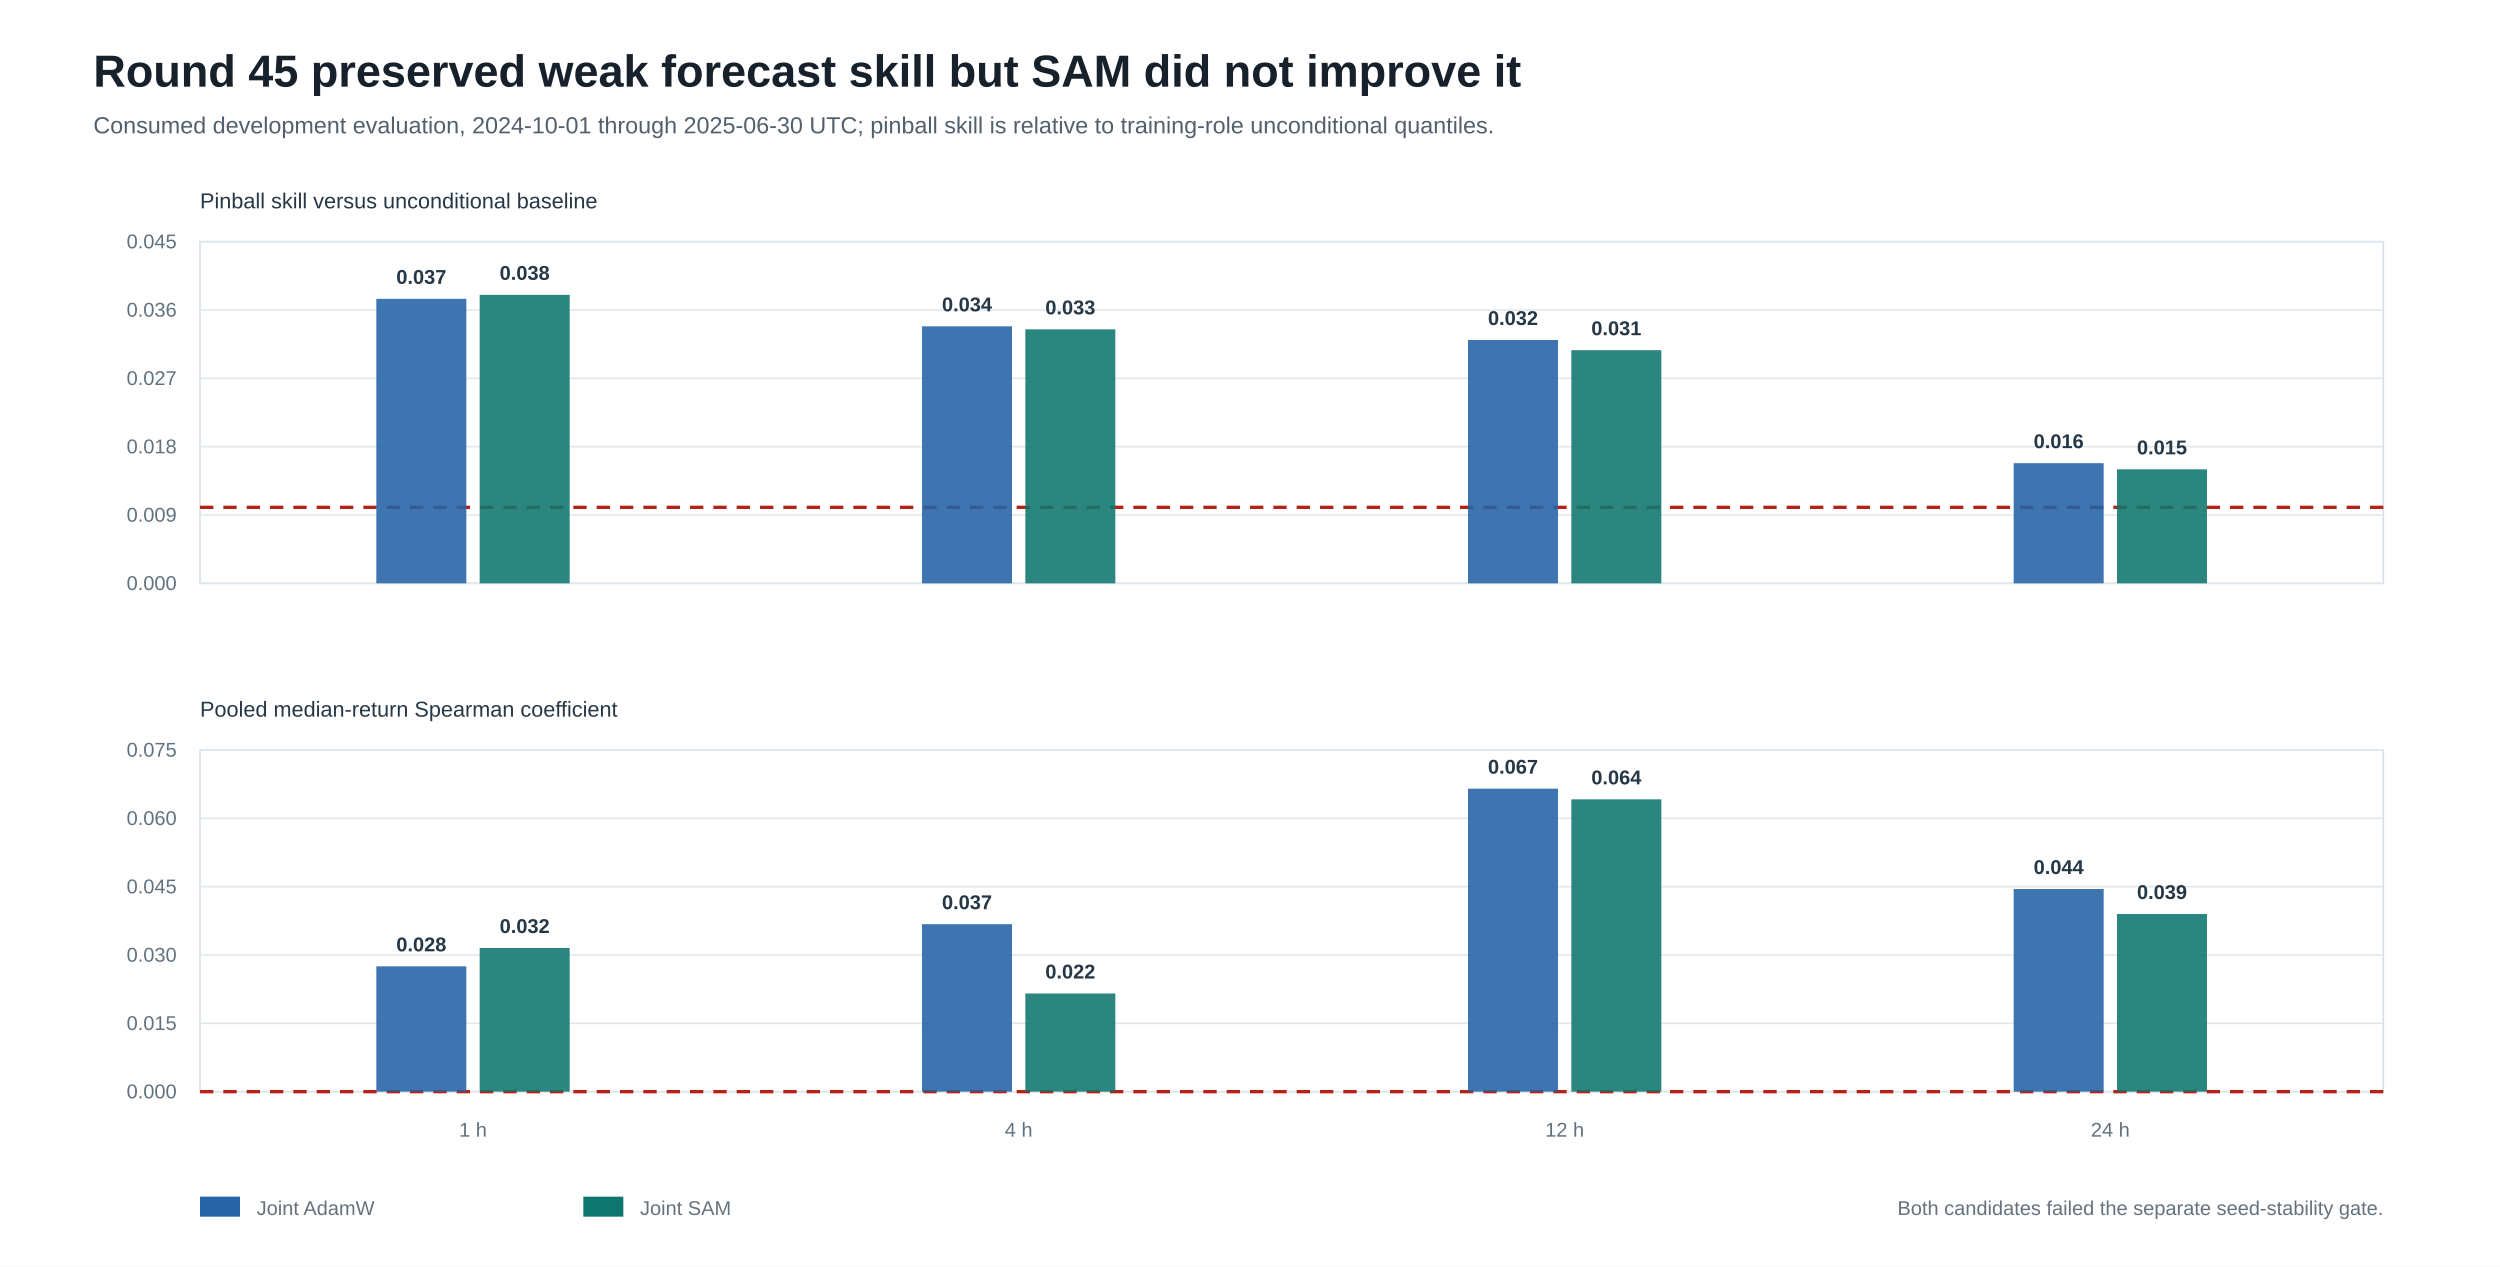
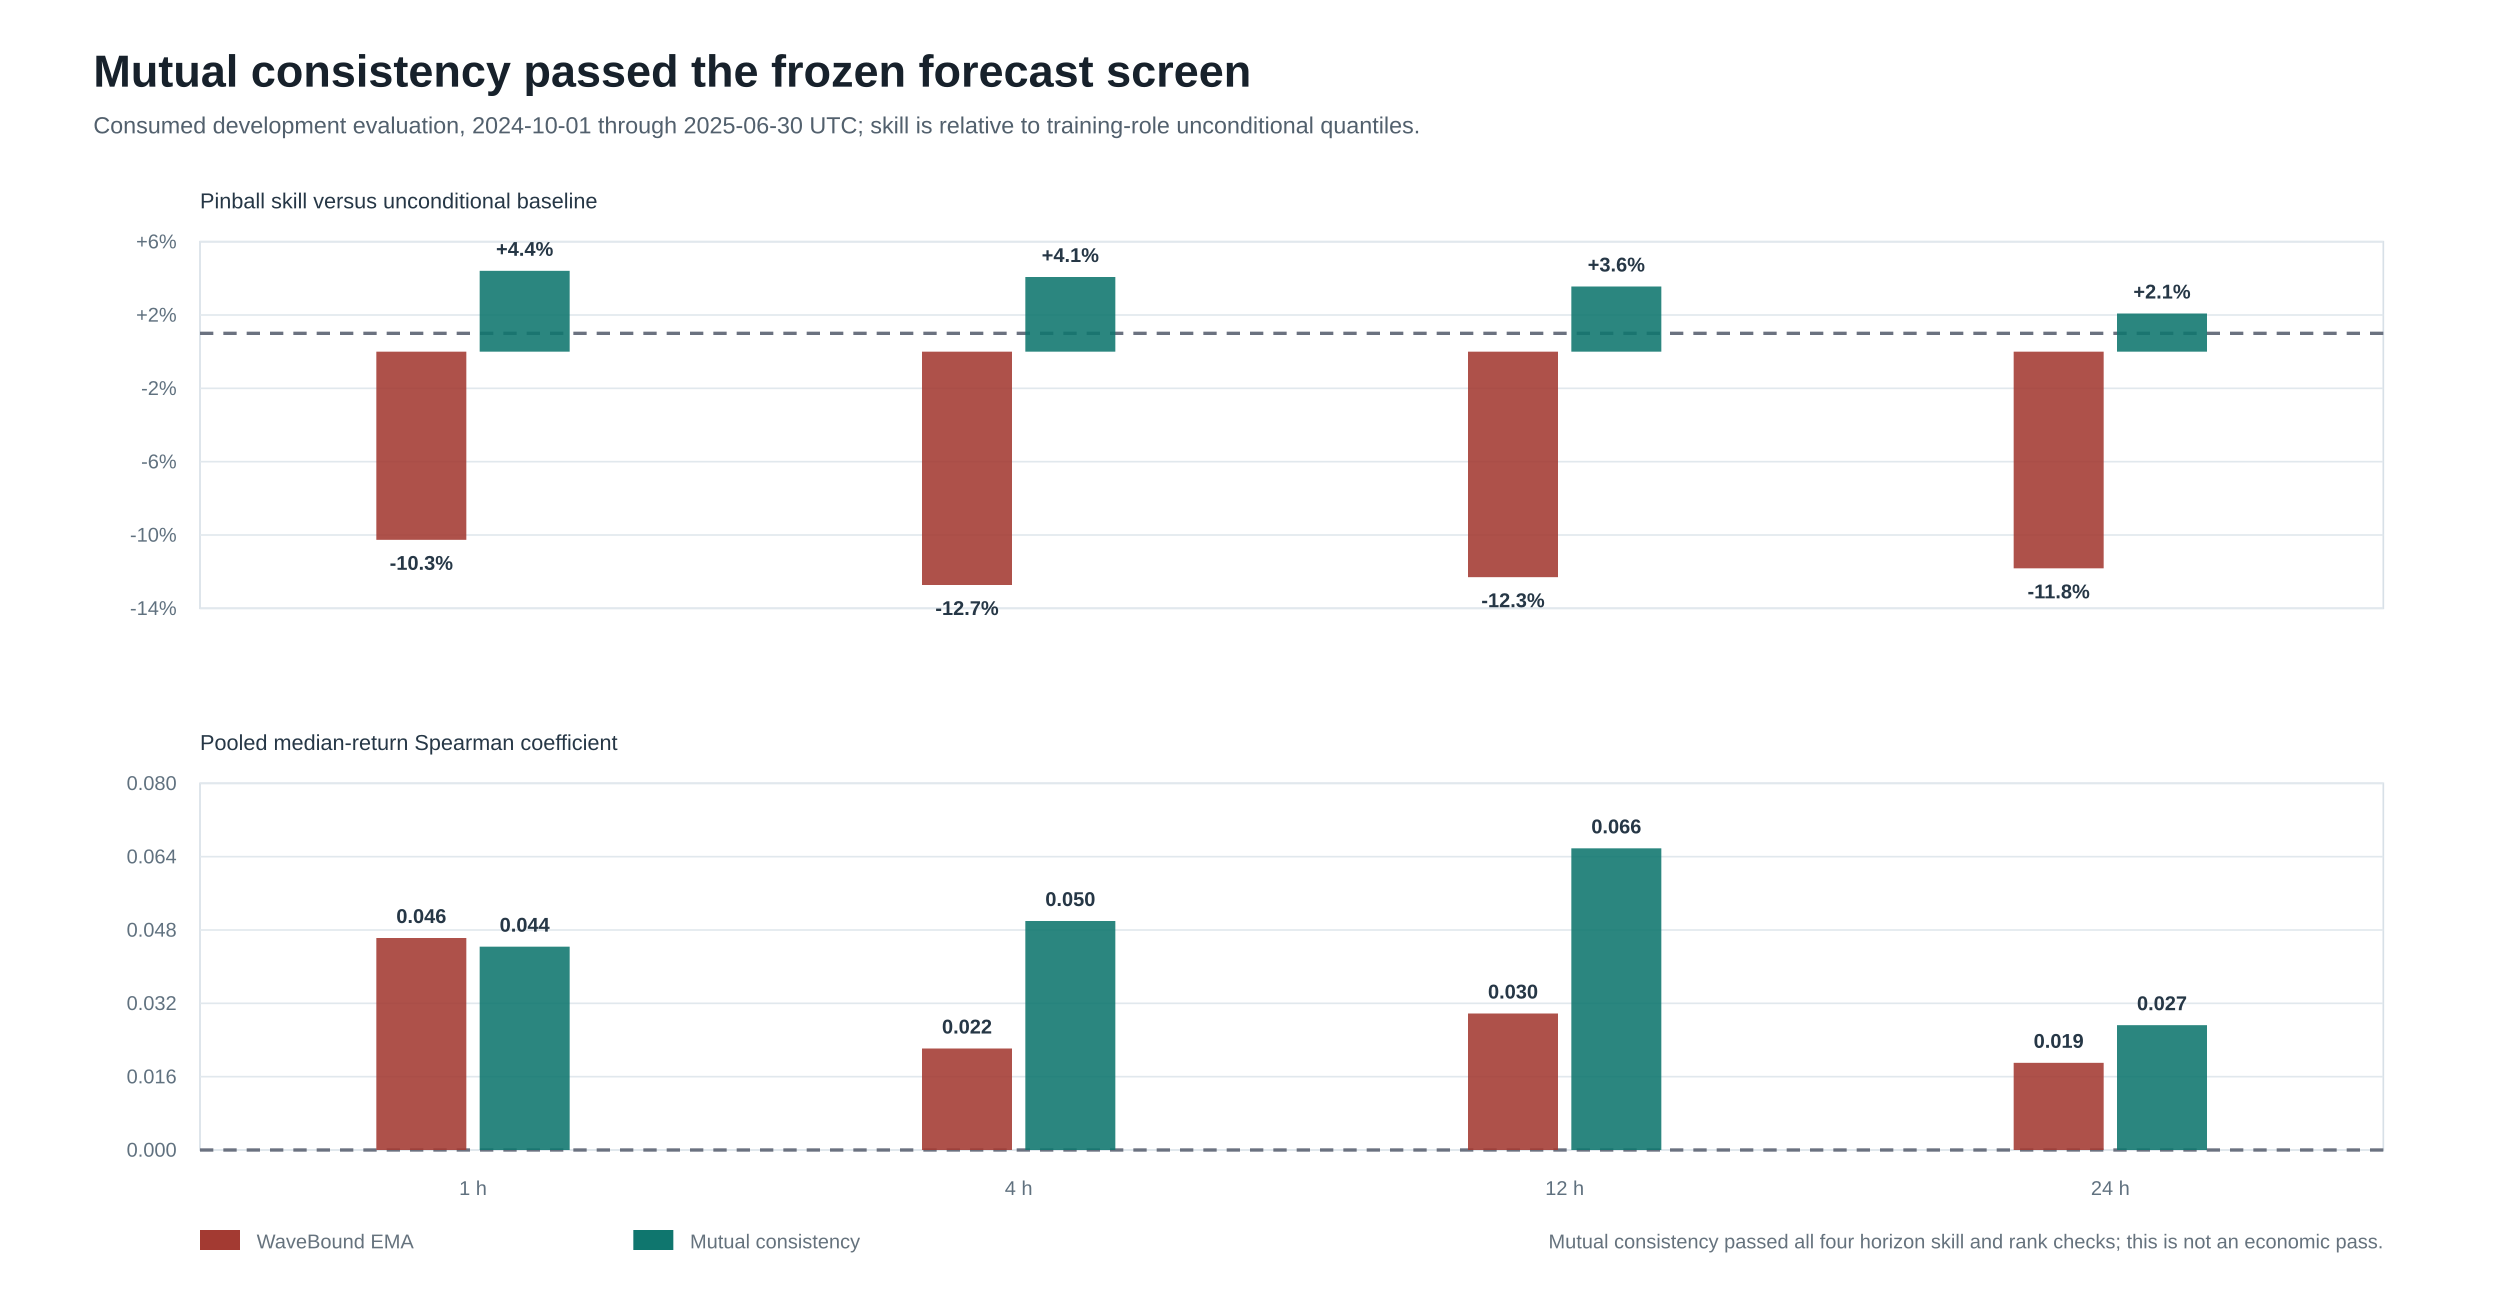
- <svg xmlns="http://www.w3.org/2000/svg" width="1500" height="760" viewBox="0 0 1500 760" role="img" aria-labelledby="title desc">
+ <svg xmlns="http://www.w3.org/2000/svg" width="1500" height="780" viewBox="0 0 1500 780" role="img" aria-labelledby="title desc">
  <rect width="100%" height="100%" fill="#ffffff" />
  <style>text{font-family:"Segoe UI",Arial,sans-serif;letter-spacing:0}.title{font-size:27px;font-weight:700;fill:#17212b}.subtitle{font-size:14px;fill:#52606d}.label{font-size:13px;fill:#263746}.axis{font-size:12px;fill:#60717f}.value{font-size:12px;font-weight:650;fill:#263746}.note{font-size:12px;fill:#65727d}.grid{stroke:#e1e8ed;stroke-width:1}.zero{stroke:#526674;stroke-width:2;stroke-dasharray:6 5}</style>
-   <text x="56" y="52" class="title">Round 45 preserved weak forecast skill but SAM did not improve it</text>
-   <text x="56" y="80" class="subtitle">Consumed development evaluation, 2024-10-01 through 2025-06-30 UTC; pinball skill is relative to training-role unconditional quantiles.</text>
+   <text x="56" y="52" class="title">Mutual consistency passed the frozen forecast screen</text>
+   <text x="56" y="80" class="subtitle">Consumed development evaluation, 2024-10-01 through 2025-06-30 UTC; skill is relative to training-role unconditional quantiles.</text>
  <text x="120" y="125" class="label">Pinball skill versus unconditional baseline</text>
-   <rect x="120" y="145" width="1310" height="205" fill="#ffffff" stroke="#d8e0e7" />
-   <line x1="120" y1="350.0" x2="1430" y2="350.0" class="grid" />
-   <text x="106" y="354.0" text-anchor="end" class="axis">0.000</text>
-   <line x1="120" y1="309.0" x2="1430" y2="309.0" class="grid" />
-   <text x="106" y="313.0" text-anchor="end" class="axis">0.009</text>
-   <line x1="120" y1="268.0" x2="1430" y2="268.0" class="grid" />
-   <text x="106" y="272.0" text-anchor="end" class="axis">0.018</text>
-   <line x1="120" y1="227.0" x2="1430" y2="227.0" class="grid" />
-   <text x="106" y="231.0" text-anchor="end" class="axis">0.027</text>
-   <line x1="120" y1="186.0" x2="1430" y2="186.0" class="grid" />
-   <text x="106" y="190.0" text-anchor="end" class="axis">0.036</text>
+   <rect x="120" y="145" width="1310" height="220" fill="#ffffff" stroke="#d8e0e7" />
+   <line x1="120" y1="365.0" x2="1430" y2="365.0" class="grid" />
+   <text x="106" y="369.0" text-anchor="end" class="axis">-14%</text>
+   <line x1="120" y1="321.0" x2="1430" y2="321.0" class="grid" />
+   <text x="106" y="325.0" text-anchor="end" class="axis">-10%</text>
+   <line x1="120" y1="277.0" x2="1430" y2="277.0" class="grid" />
+   <text x="106" y="281.0" text-anchor="end" class="axis">-6%</text>
+   <line x1="120" y1="233.0" x2="1430" y2="233.0" class="grid" />
+   <text x="106" y="237.0" text-anchor="end" class="axis">-2%</text>
+   <line x1="120" y1="189.0" x2="1430" y2="189.0" class="grid" />
+   <text x="106" y="193.0" text-anchor="end" class="axis">+2%</text>
  <line x1="120" y1="145.0" x2="1430" y2="145.0" class="grid" />
-   <text x="106" y="149.0" text-anchor="end" class="axis">0.045</text>
-   <line x1="120" y1="304.4" x2="1430" y2="304.4" stroke="#b42318" stroke-width="2" stroke-dasharray="8 6" />
-   <rect x="225.8" y="179.3" width="54" height="170.7" fill="#2563a6" fill-opacity="0.88" />
-   <text x="252.8" y="170.3" text-anchor="middle" class="value">0.037</text>
-   <rect x="287.8" y="176.9" width="54" height="173.1" fill="#0f766e" fill-opacity="0.88" />
-   <text x="314.8" y="167.9" text-anchor="middle" class="value">0.038</text>
-   <rect x="553.2" y="195.8" width="54" height="154.2" fill="#2563a6" fill-opacity="0.88" />
-   <text x="580.2" y="186.8" text-anchor="middle" class="value">0.034</text>
-   <rect x="615.2" y="197.6" width="54" height="152.4" fill="#0f766e" fill-opacity="0.88" />
-   <text x="642.2" y="188.6" text-anchor="middle" class="value">0.033</text>
-   <rect x="880.8" y="204.0" width="54" height="146.0" fill="#2563a6" fill-opacity="0.88" />
-   <text x="907.8" y="195.0" text-anchor="middle" class="value">0.032</text>
-   <rect x="942.8" y="210.1" width="54" height="139.9" fill="#0f766e" fill-opacity="0.88" />
-   <text x="969.8" y="201.1" text-anchor="middle" class="value">0.031</text>
-   <rect x="1208.2" y="277.9" width="54" height="72.1" fill="#2563a6" fill-opacity="0.88" />
-   <text x="1235.2" y="268.9" text-anchor="middle" class="value">0.016</text>
-   <rect x="1270.2" y="281.6" width="54" height="68.4" fill="#0f766e" fill-opacity="0.88" />
-   <text x="1297.2" y="272.6" text-anchor="middle" class="value">0.015</text>
-   <text x="120" y="430" class="label">Pooled median-return Spearman coefficient</text>
-   <rect x="120" y="450" width="1310" height="205" fill="#ffffff" stroke="#d8e0e7" />
-   <line x1="120" y1="655.0" x2="1430" y2="655.0" class="grid" />
-   <text x="106" y="659.0" text-anchor="end" class="axis">0.000</text>
-   <line x1="120" y1="614.0" x2="1430" y2="614.0" class="grid" />
-   <text x="106" y="618.0" text-anchor="end" class="axis">0.015</text>
-   <line x1="120" y1="573.0" x2="1430" y2="573.0" class="grid" />
-   <text x="106" y="577.0" text-anchor="end" class="axis">0.030</text>
-   <line x1="120" y1="532.0" x2="1430" y2="532.0" class="grid" />
-   <text x="106" y="536.0" text-anchor="end" class="axis">0.045</text>
-   <line x1="120" y1="491.0" x2="1430" y2="491.0" class="grid" />
-   <text x="106" y="495.0" text-anchor="end" class="axis">0.060</text>
-   <line x1="120" y1="450.0" x2="1430" y2="450.0" class="grid" />
-   <text x="106" y="454.0" text-anchor="end" class="axis">0.075</text>
-   <line x1="120" y1="655.0" x2="1430" y2="655.0" stroke="#b42318" stroke-width="2" stroke-dasharray="8 6" />
-   <rect x="225.8" y="579.8" width="54" height="75.2" fill="#2563a6" fill-opacity="0.88" />
-   <text x="252.8" y="570.8" text-anchor="middle" class="value">0.028</text>
-   <rect x="287.8" y="568.8" width="54" height="86.2" fill="#0f766e" fill-opacity="0.88" />
-   <text x="314.8" y="559.8" text-anchor="middle" class="value">0.032</text>
-   <text x="283.8" y="682" text-anchor="middle" class="axis">1 h</text>
-   <rect x="553.2" y="554.5" width="54" height="100.5" fill="#2563a6" fill-opacity="0.88" />
-   <text x="580.2" y="545.5" text-anchor="middle" class="value">0.037</text>
-   <rect x="615.2" y="596.1" width="54" height="58.9" fill="#0f766e" fill-opacity="0.88" />
-   <text x="642.2" y="587.1" text-anchor="middle" class="value">0.022</text>
-   <text x="611.2" y="682" text-anchor="middle" class="axis">4 h</text>
-   <rect x="880.8" y="473.2" width="54" height="181.8" fill="#2563a6" fill-opacity="0.88" />
-   <text x="907.8" y="464.2" text-anchor="middle" class="value">0.067</text>
-   <rect x="942.8" y="479.6" width="54" height="175.4" fill="#0f766e" fill-opacity="0.88" />
-   <text x="969.8" y="470.6" text-anchor="middle" class="value">0.064</text>
-   <text x="938.8" y="682" text-anchor="middle" class="axis">12 h</text>
-   <rect x="1208.2" y="533.4" width="54" height="121.6" fill="#2563a6" fill-opacity="0.88" />
-   <text x="1235.2" y="524.4" text-anchor="middle" class="value">0.044</text>
-   <rect x="1270.2" y="548.4" width="54" height="106.6" fill="#0f766e" fill-opacity="0.88" />
-   <text x="1297.2" y="539.4" text-anchor="middle" class="value">0.039</text>
-   <text x="1266.2" y="682" text-anchor="middle" class="axis">24 h</text>
-   <rect x="120" y="718" width="24" height="12" fill="#2563a6" />
-   <text x="154" y="729" class="note">Joint AdamW</text>
-   <rect x="350" y="718" width="24" height="12" fill="#0f766e" />
-   <text x="384" y="729" class="note">Joint SAM</text>
-   <text x="1430" y="729" text-anchor="end" class="note">Both candidates failed the separate seed-stability gate.</text>
+   <text x="106" y="149.0" text-anchor="end" class="axis">+6%</text>
+   <line x1="120" y1="200.0" x2="1430" y2="200.0" stroke="#6b7280" stroke-width="2" stroke-dasharray="8 6" />
+   <rect x="225.8" y="211.0" width="54" height="112.9" fill="#a33a32" fill-opacity="0.88" />
+   <text x="252.8" y="341.9" text-anchor="middle" class="value">-10.3%</text>
+   <rect x="287.8" y="162.5" width="54" height="48.5" fill="#0f766e" fill-opacity="0.88" />
+   <text x="314.8" y="153.5" text-anchor="middle" class="value">+4.4%</text>
+   <rect x="553.2" y="211.0" width="54" height="140.0" fill="#a33a32" fill-opacity="0.88" />
+   <text x="580.2" y="369.0" text-anchor="middle" class="value">-12.7%</text>
+   <rect x="615.2" y="166.2" width="54" height="44.8" fill="#0f766e" fill-opacity="0.88" />
+   <text x="642.2" y="157.2" text-anchor="middle" class="value">+4.1%</text>
+   <rect x="880.8" y="211.0" width="54" height="135.3" fill="#a33a32" fill-opacity="0.88" />
+   <text x="907.8" y="364.3" text-anchor="middle" class="value">-12.3%</text>
+   <rect x="942.8" y="171.9" width="54" height="39.1" fill="#0f766e" fill-opacity="0.88" />
+   <text x="969.8" y="162.9" text-anchor="middle" class="value">+3.6%</text>
+   <rect x="1208.2" y="211.0" width="54" height="130.0" fill="#a33a32" fill-opacity="0.88" />
+   <text x="1235.2" y="359.0" text-anchor="middle" class="value">-11.8%</text>
+   <rect x="1270.2" y="188.1" width="54" height="22.9" fill="#0f766e" fill-opacity="0.88" />
+   <text x="1297.2" y="179.1" text-anchor="middle" class="value">+2.1%</text>
+   <text x="120" y="450" class="label">Pooled median-return Spearman coefficient</text>
+   <rect x="120" y="470" width="1310" height="220" fill="#ffffff" stroke="#d8e0e7" />
+   <line x1="120" y1="690.0" x2="1430" y2="690.0" class="grid" />
+   <text x="106" y="694.0" text-anchor="end" class="axis">0.000</text>
+   <line x1="120" y1="646.0" x2="1430" y2="646.0" class="grid" />
+   <text x="106" y="650.0" text-anchor="end" class="axis">0.016</text>
+   <line x1="120" y1="602.0" x2="1430" y2="602.0" class="grid" />
+   <text x="106" y="606.0" text-anchor="end" class="axis">0.032</text>
+   <line x1="120" y1="558.0" x2="1430" y2="558.0" class="grid" />
+   <text x="106" y="562.0" text-anchor="end" class="axis">0.048</text>
+   <line x1="120" y1="514.0" x2="1430" y2="514.0" class="grid" />
+   <text x="106" y="518.0" text-anchor="end" class="axis">0.064</text>
+   <line x1="120" y1="470.0" x2="1430" y2="470.0" class="grid" />
+   <text x="106" y="474.0" text-anchor="end" class="axis">0.080</text>
+   <line x1="120" y1="690.0" x2="1430" y2="690.0" stroke="#6b7280" stroke-width="2" stroke-dasharray="8 6" />
+   <rect x="225.8" y="562.8" width="54" height="127.2" fill="#a33a32" fill-opacity="0.88" />
+   <text x="252.8" y="553.8" text-anchor="middle" class="value">0.046</text>
+   <rect x="287.8" y="568.0" width="54" height="122.0" fill="#0f766e" fill-opacity="0.88" />
+   <text x="314.8" y="559.0" text-anchor="middle" class="value">0.044</text>
+   <text x="283.8" y="717" text-anchor="middle" class="axis">1 h</text>
+   <rect x="553.2" y="629.1" width="54" height="60.9" fill="#a33a32" fill-opacity="0.88" />
+   <text x="580.2" y="620.1" text-anchor="middle" class="value">0.022</text>
+   <rect x="615.2" y="552.6" width="54" height="137.4" fill="#0f766e" fill-opacity="0.88" />
+   <text x="642.2" y="543.6" text-anchor="middle" class="value">0.050</text>
+   <text x="611.2" y="717" text-anchor="middle" class="axis">4 h</text>
+   <rect x="880.8" y="608.1" width="54" height="81.9" fill="#a33a32" fill-opacity="0.88" />
+   <text x="907.8" y="599.1" text-anchor="middle" class="value">0.030</text>
+   <rect x="942.8" y="509.0" width="54" height="181.0" fill="#0f766e" fill-opacity="0.88" />
+   <text x="969.8" y="500.0" text-anchor="middle" class="value">0.066</text>
+   <text x="938.8" y="717" text-anchor="middle" class="axis">12 h</text>
+   <rect x="1208.2" y="637.7" width="54" height="52.3" fill="#a33a32" fill-opacity="0.88" />
+   <text x="1235.2" y="628.7" text-anchor="middle" class="value">0.019</text>
+   <rect x="1270.2" y="615.1" width="54" height="74.9" fill="#0f766e" fill-opacity="0.88" />
+   <text x="1297.2" y="606.1" text-anchor="middle" class="value">0.027</text>
+   <text x="1266.2" y="717" text-anchor="middle" class="axis">24 h</text>
+   <rect x="120" y="738" width="24" height="12" fill="#a33a32" />
+   <text x="154" y="749" class="note">WaveBound EMA</text>
+   <rect x="380" y="738" width="24" height="12" fill="#0f766e" />
+   <text x="414" y="749" class="note">Mutual consistency</text>
+   <text x="1430" y="749" text-anchor="end" class="note">Mutual consistency passed all four horizon skill and rank checks; this is not an economic pass.</text>
</svg>
